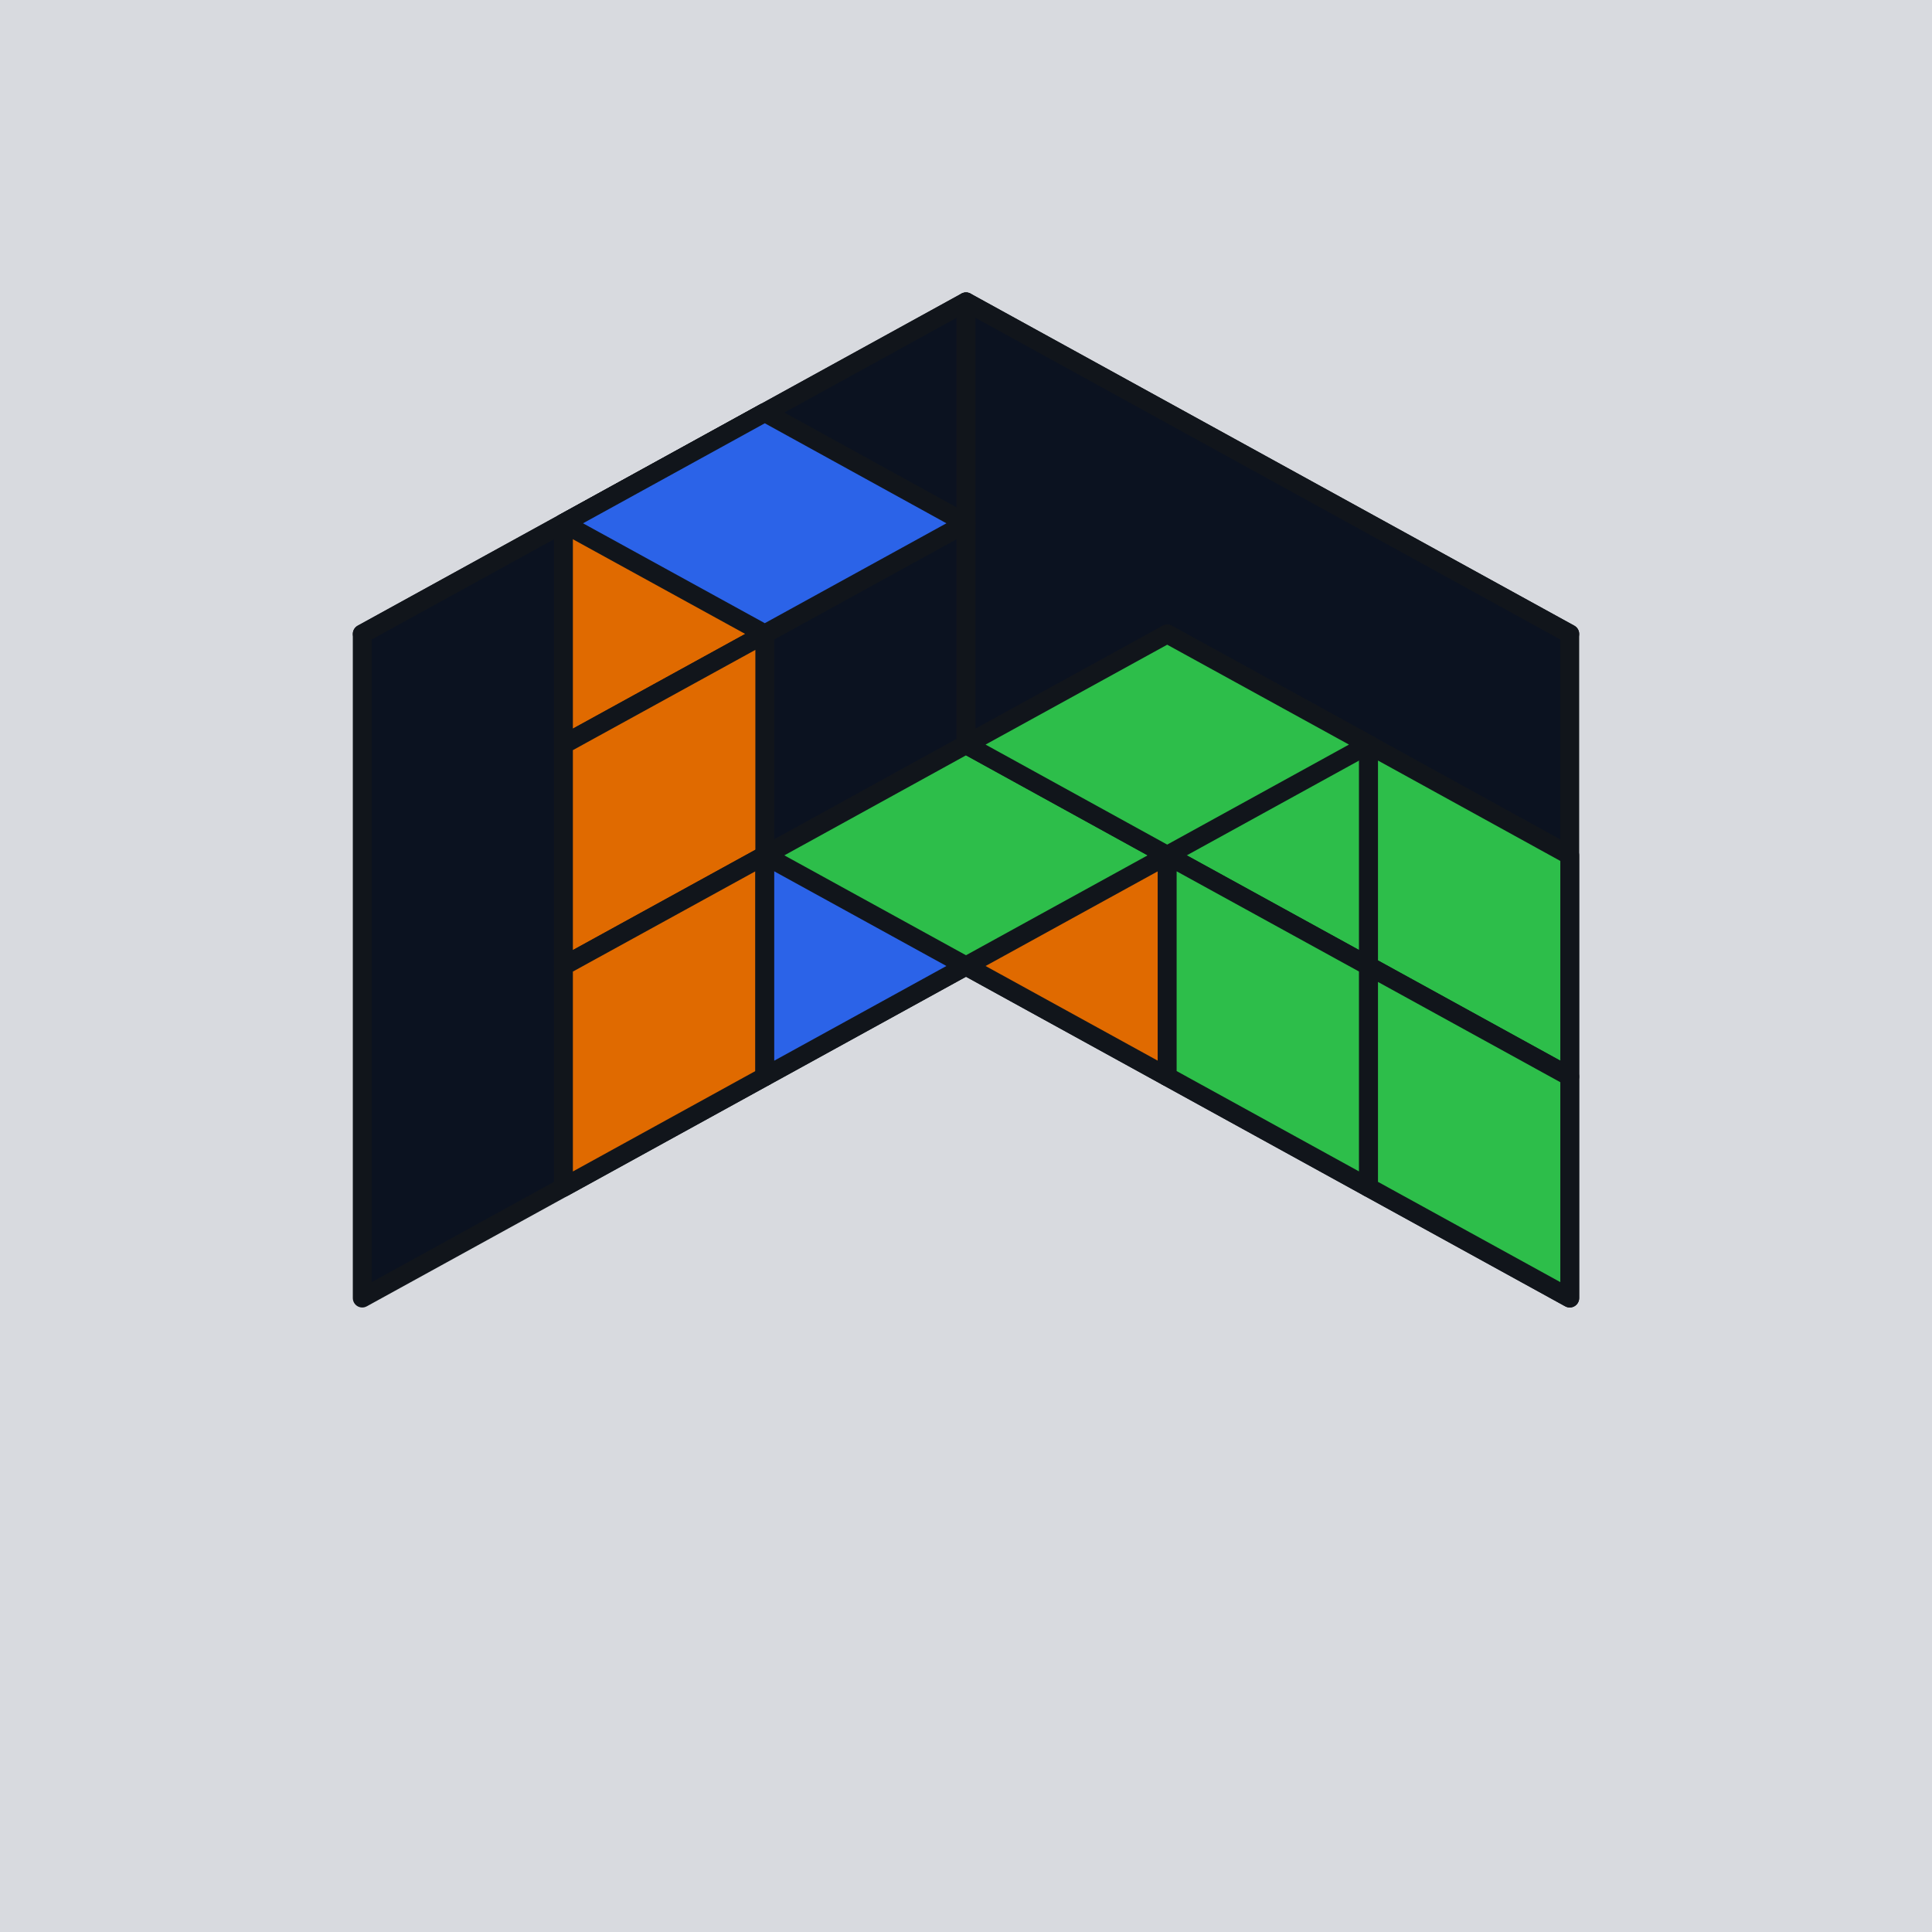
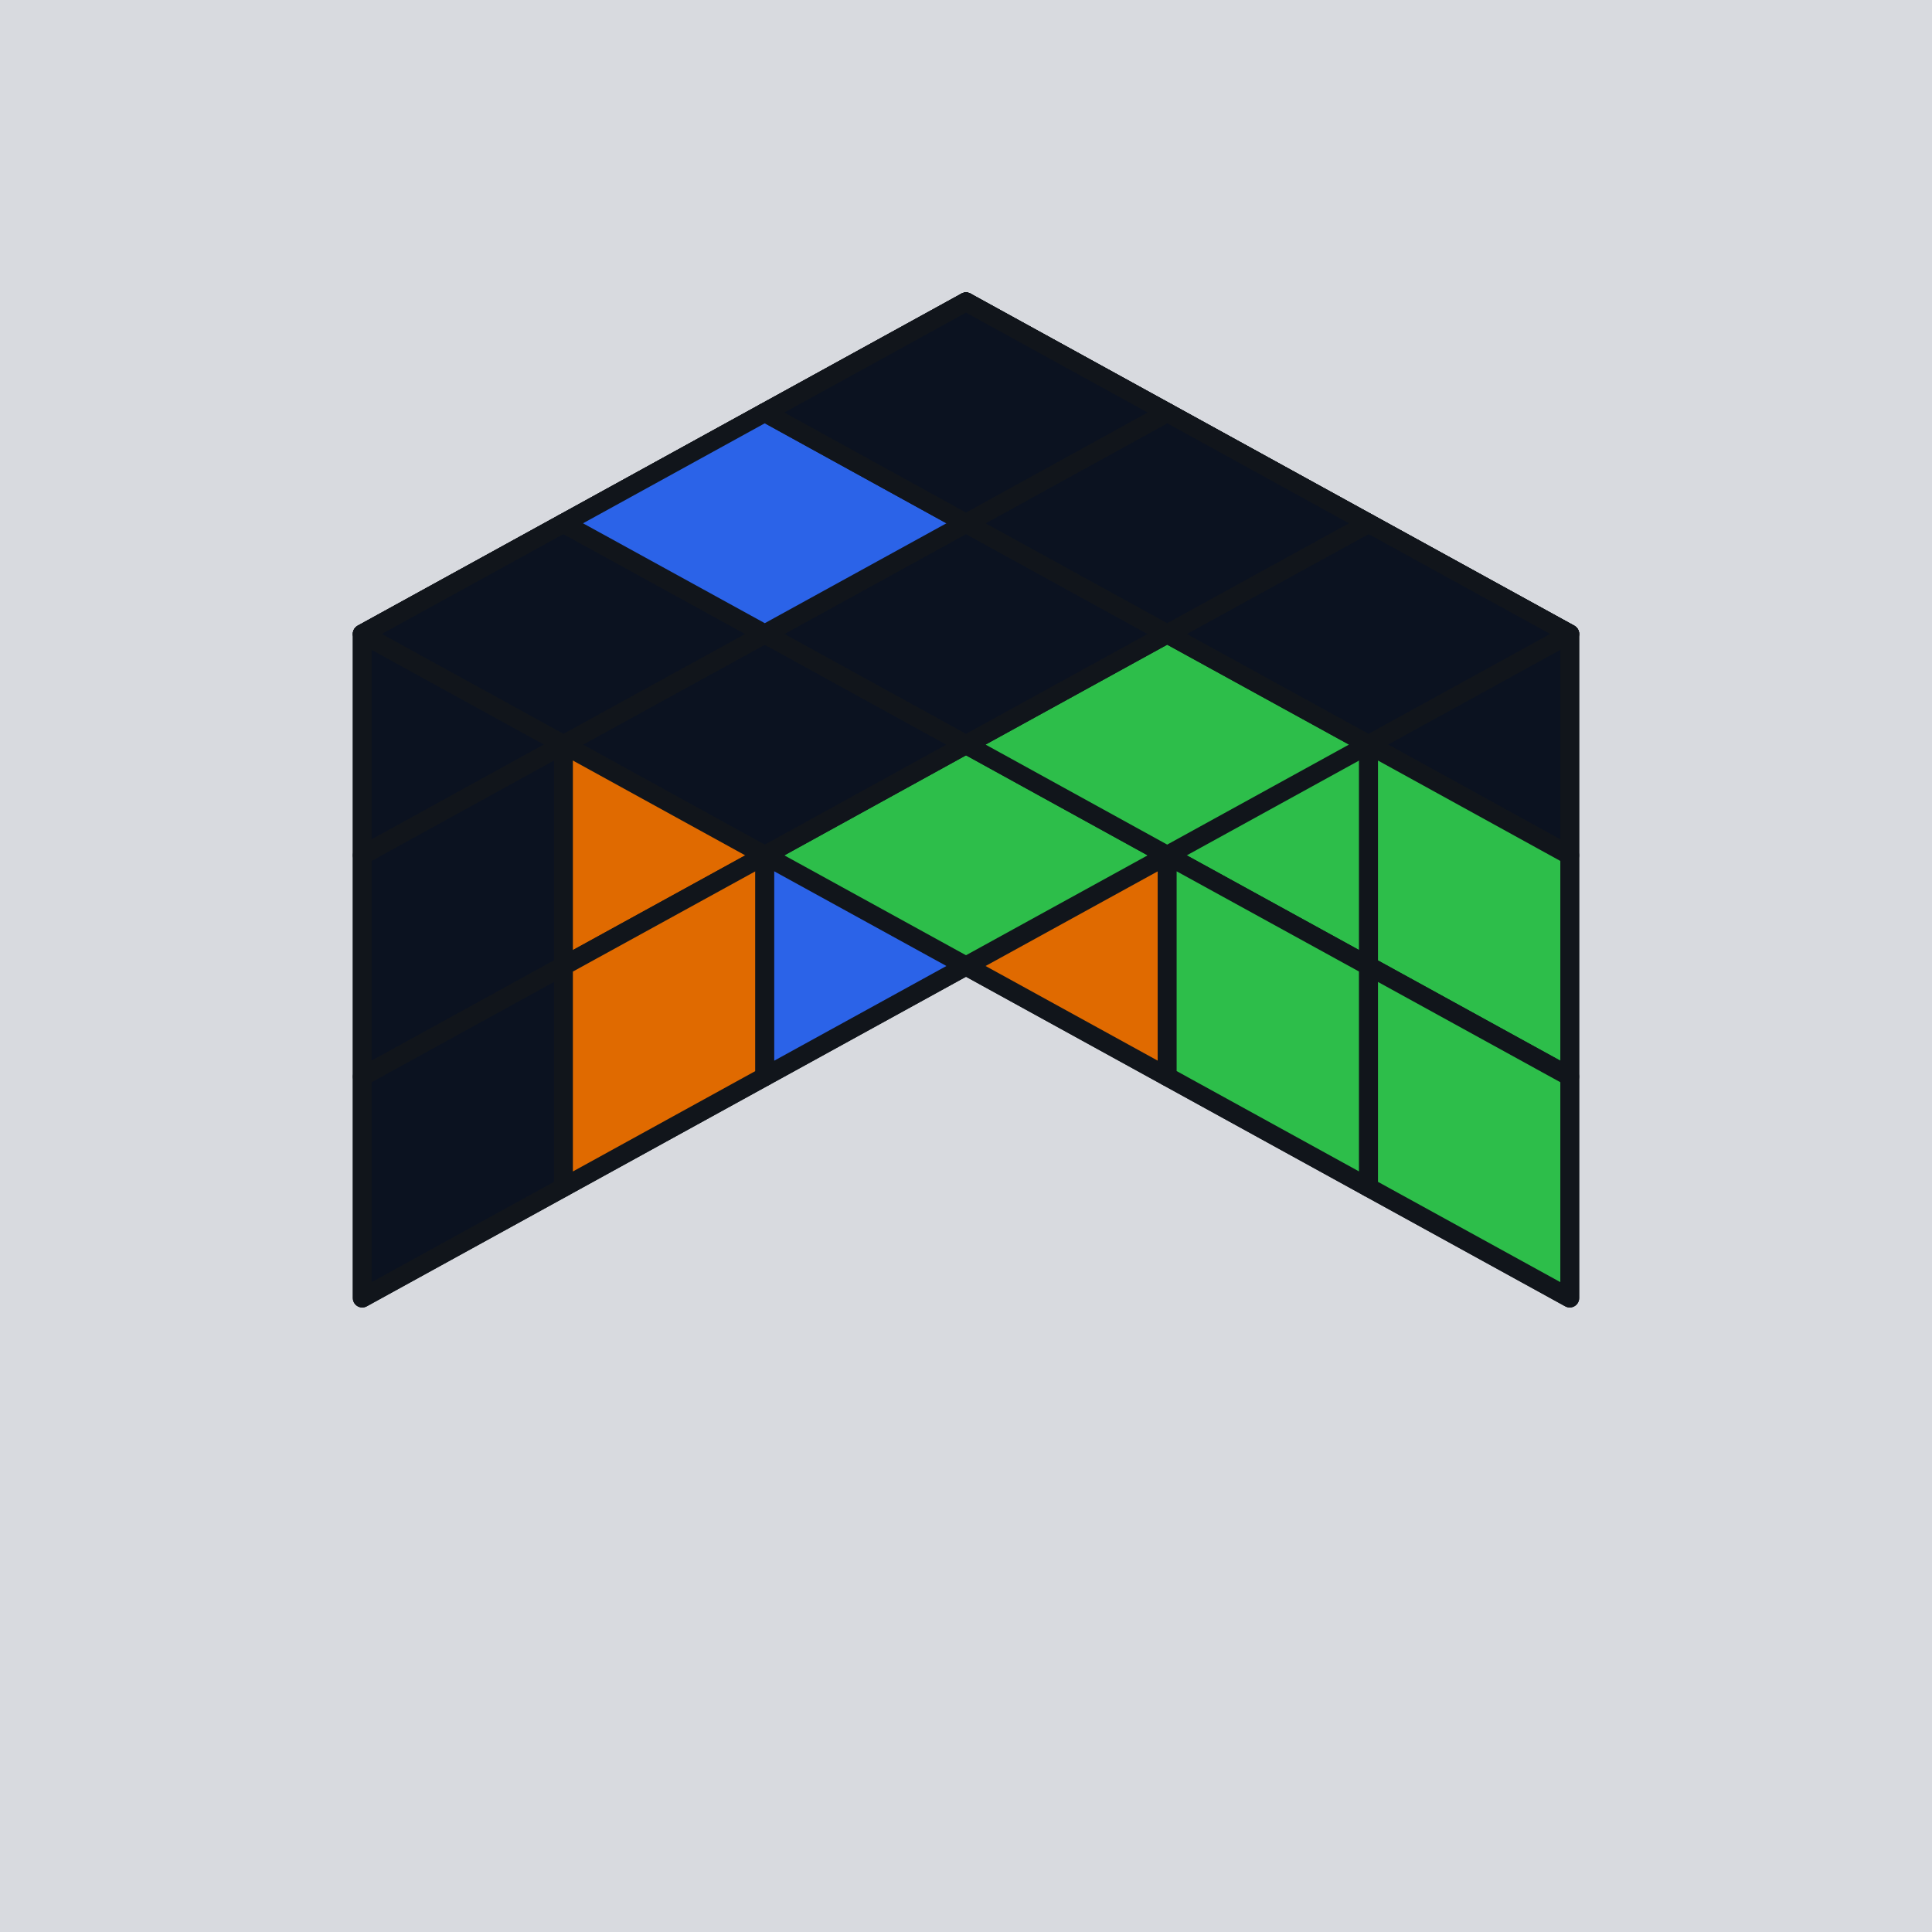
<svg xmlns="http://www.w3.org/2000/svg" viewBox="0 0 128 128">
  <rect x="0" y="0" width="128" height="128" fill="#D8DADF" />
  <polygon points="64.00,64.00 104.00,42.00 64.00,20.00 24.00,42.00" fill="#0B1220" stroke="#11151B" stroke-width="1.25" stroke-linejoin="round" />
  <polygon points="24.00,42.00 64.00,20.00 64.00,64.00 24.00,86.00" fill="#0B1220" stroke="#11151B" stroke-width="1.25" stroke-linejoin="round" />
  <polygon points="64.00,20.00 104.00,42.00 104.00,86.00 64.00,64.00" fill="#0B1220" stroke="#11151B" stroke-width="1.25" stroke-linejoin="round" />
+   <polygon points="24.00,42.00 37.33,34.67 37.33,49.33 24.00,56.67" fill="#0B1220" stroke="#11151B" stroke-width="1.25" stroke-linejoin="round" />
  <polygon points="37.33,34.67 50.67,27.33 50.67,42.00 37.33,49.33" fill="#E06A00" stroke="#11151B" stroke-width="1.25" stroke-linejoin="round" />
+   <polygon points="50.67,27.33 64.00,20.00 64.00,34.67 50.67,42.00" fill="#0B1220" stroke="#11151B" stroke-width="1.25" stroke-linejoin="round" />
+   <polygon points="24.00,56.67 37.33,49.33 37.33,64.00 24.00,71.33" fill="#0B1220" stroke="#11151B" stroke-width="1.25" stroke-linejoin="round" />
  <polygon points="37.33,49.33 50.67,42.00 50.67,56.67 37.33,64.00" fill="#E06A00" stroke="#11151B" stroke-width="1.25" stroke-linejoin="round" />
+   <polygon points="50.67,42.00 64.00,34.67 64.00,49.33 50.67,56.67" fill="#0B1220" stroke="#11151B" stroke-width="1.25" stroke-linejoin="round" />
+   <polygon points="24.00,71.33 37.33,64.00 37.33,78.67 24.00,86.00" fill="#0B1220" stroke="#11151B" stroke-width="1.25" stroke-linejoin="round" />
  <polygon points="37.33,64.00 50.67,56.67 50.67,71.33 37.33,78.67" fill="#E06A00" stroke="#11151B" stroke-width="1.25" stroke-linejoin="round" />
  <polygon points="50.67,56.67 64.00,49.33 64.00,64.00 50.67,71.33" fill="#2B63E8" stroke="#11151B" stroke-width="1.25" stroke-linejoin="round" />
+   <polygon points="64.00,20.00 77.33,27.33 77.33,42.00 64.00,34.67" fill="#0B1220" stroke="#11151B" stroke-width="1.25" stroke-linejoin="round" />
+   <polygon points="77.33,27.33 90.67,34.67 90.67,49.33 77.33,42.00" fill="#0B1220" stroke="#11151B" stroke-width="1.25" stroke-linejoin="round" />
+   <polygon points="90.67,34.67 104.00,42.00 104.00,56.67 90.67,49.33" fill="#0B1220" stroke="#11151B" stroke-width="1.25" stroke-linejoin="round" />
+   <polygon points="64.00,34.67 77.33,42.00 77.33,56.67 64.00,49.33" fill="#0B1220" stroke="#11151B" stroke-width="1.25" stroke-linejoin="round" />
  <polygon points="77.33,42.00 90.67,49.33 90.67,64.00 77.33,56.67" fill="#2DBE4A" stroke="#11151B" stroke-width="1.25" stroke-linejoin="round" />
  <polygon points="90.67,49.33 104.00,56.67 104.00,71.33 90.67,64.00" fill="#2DBE4A" stroke="#11151B" stroke-width="1.25" stroke-linejoin="round" />
  <polygon points="64.00,49.33 77.33,56.67 77.33,71.33 64.00,64.00" fill="#E06A00" stroke="#11151B" stroke-width="1.25" stroke-linejoin="round" />
  <polygon points="77.33,56.67 90.67,64.00 90.67,78.67 77.33,71.33" fill="#2DBE4A" stroke="#11151B" stroke-width="1.25" stroke-linejoin="round" />
  <polygon points="90.67,64.00 104.00,71.33 104.00,86.00 90.67,78.67" fill="#2DBE4A" stroke="#11151B" stroke-width="1.25" stroke-linejoin="round" />
  <polygon points="64.00,64.00 77.33,56.67 64.00,49.33 50.67,56.67" fill="#2DBE4A" stroke="#11151B" stroke-width="1.25" stroke-linejoin="round" />
  <polygon points="77.33,56.67 90.67,49.33 77.33,42.00 64.00,49.33" fill="#2DBE4A" stroke="#11151B" stroke-width="1.25" stroke-linejoin="round" />
+   <polygon points="90.67,49.33 104.00,42.00 90.67,34.67 77.33,42.00" fill="#0B1220" stroke="#11151B" stroke-width="1.25" stroke-linejoin="round" />
+   <polygon points="50.67,56.67 64.00,49.33 50.67,42.00 37.33,49.33" fill="#0B1220" stroke="#11151B" stroke-width="1.25" stroke-linejoin="round" />
+   <polygon points="64.00,49.33 77.33,42.00 64.00,34.67 50.67,42.00" fill="#0B1220" stroke="#11151B" stroke-width="1.25" stroke-linejoin="round" />
+   <polygon points="77.33,42.00 90.67,34.67 77.33,27.33 64.00,34.67" fill="#0B1220" stroke="#11151B" stroke-width="1.25" stroke-linejoin="round" />
+   <polygon points="37.33,49.33 50.67,42.00 37.33,34.67 24.00,42.00" fill="#0B1220" stroke="#11151B" stroke-width="1.25" stroke-linejoin="round" />
  <polygon points="50.67,42.00 64.00,34.67 50.67,27.33 37.33,34.67" fill="#2B63E8" stroke="#11151B" stroke-width="1.25" stroke-linejoin="round" />
+   <polygon points="64.00,34.67 77.33,27.33 64.00,20.00 50.67,27.33" fill="#0B1220" stroke="#11151B" stroke-width="1.25" stroke-linejoin="round" />
</svg>
